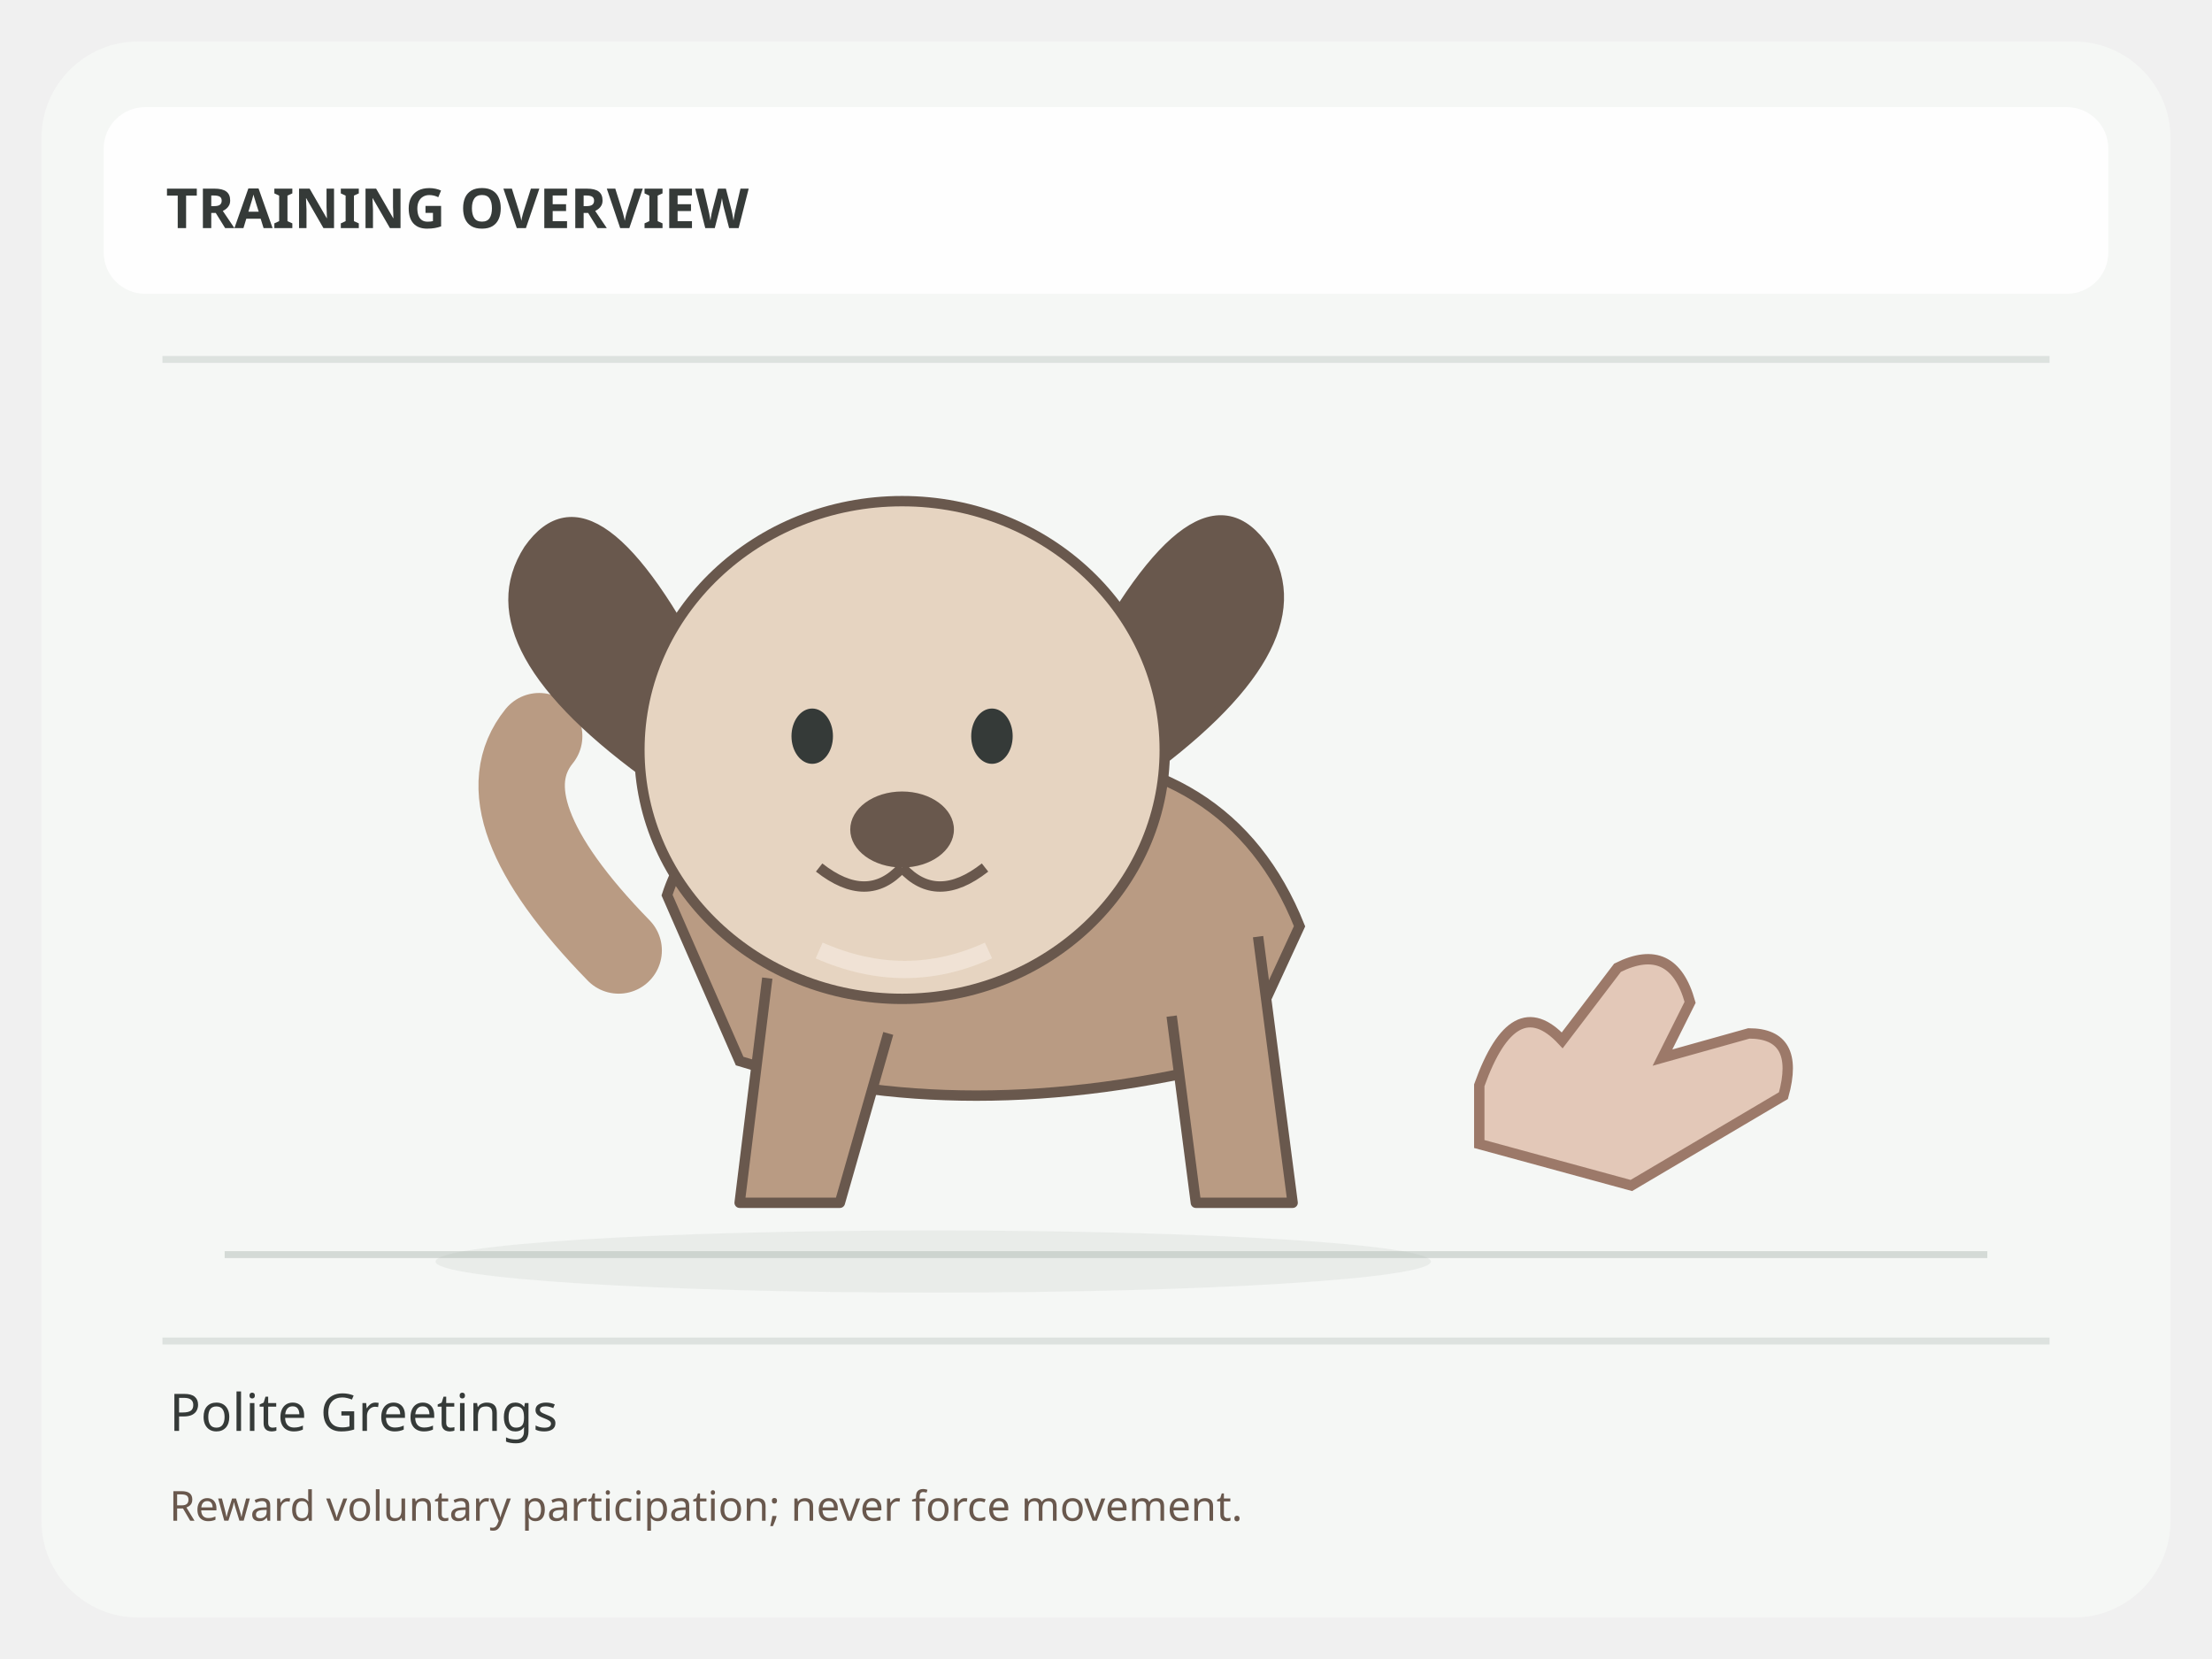
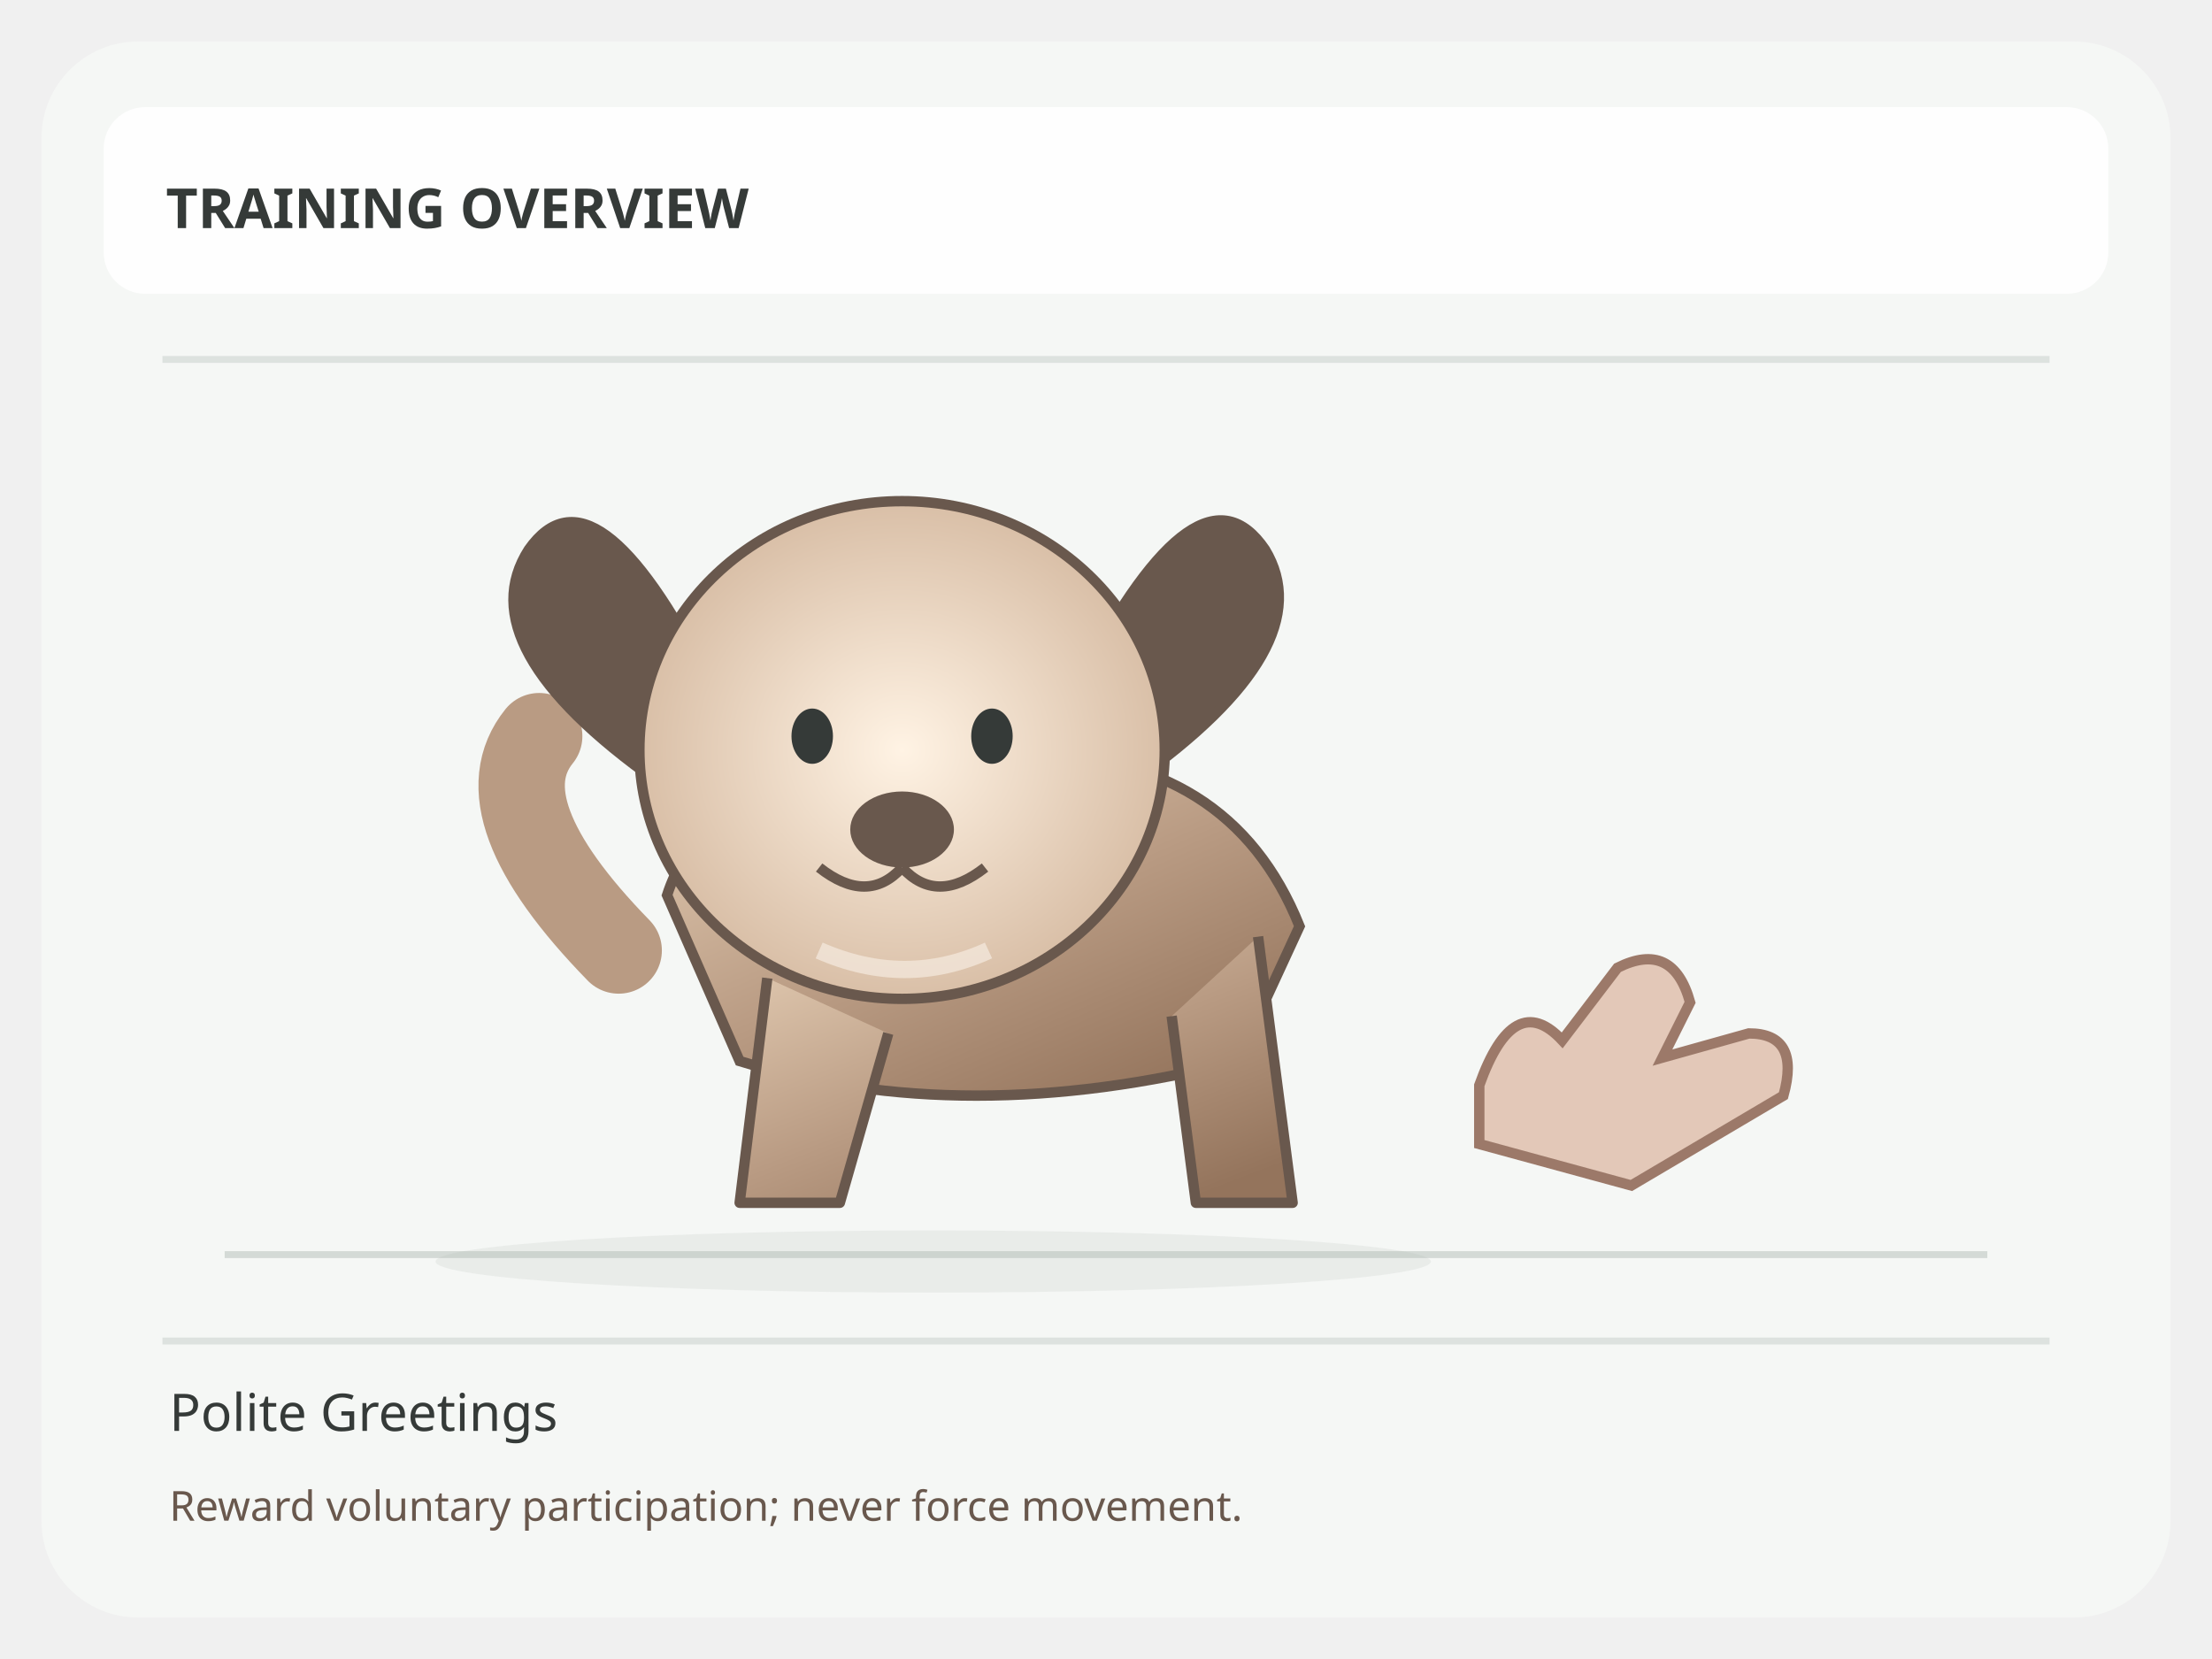
<svg xmlns="http://www.w3.org/2000/svg" viewBox="0 0 640 480" role="img" aria-labelledby="title description">
+   <defs>
+     <linearGradient id="fur" x1="0" y1="0" x2=".8" y2="1">
+       <stop offset="0" stop-color="#E5CEB5" />
+       <stop offset=".55" stop-color="#B99B83" />
+       <stop offset="1" stop-color="#94745C" />
+     </linearGradient>
+     <radialGradient id="muzzle">
+       <stop stop-color="#FFF3E4" />
+       <stop offset="1" stop-color="#D9BFA7" />
+     </radialGradient>
+   </defs>
+   <style>text,tspan{font-family:"Poppins",sans-serif!important}</style>
  <rect x="12" y="12" width="616" height="456" rx="28" fill="#F5F7F5" />
  <rect x="30" y="31" width="580" height="54" rx="12" fill="#FFFFFF" opacity=".9" />
-   <text x="48" y="66" font-family="sans-serif" font-size="16" font-weight="700" fill="#353A38">TRAINING OVERVIEW</text>
+   <text x="48" y="66" font-family="Poppins, sans-serif" font-size="16" font-weight="700" fill="#353A38">TRAINING OVERVIEW</text>
  <path d="M47 104h546" stroke="#DDE2DF" stroke-width="2" />
  <path d="M65 363h510" stroke="#D4DAD6" stroke-width="2" />
  <ellipse cx="270" cy="365" rx="144" ry="9" fill="#A9B0AB" opacity=".15" />
  <path d="M428 314q10-28 24-13l16-21q16-8 21 10l-8 16 25-7q15 0 10 18l-44 26-44-12z" fill="#E3C8B8" stroke="#9C7969" stroke-width="3" />
  <g transform="translate(0 0)">
    <path d="M179 275Q139 234 156 213" fill="none" stroke="#B99B83" stroke-width="25" stroke-linecap="round" />
-     <path d="M193 259Q208 213 296 218Q356 218 376 268L358 307Q279 327 214 307Z" fill="#B99B83" stroke="#69584D" stroke-width="3" />
-     <path d="M222 283l-8 65h29l14-49m82-5 7 54h28l-10-77" fill="#B99B83" stroke="#69584D" stroke-width="3" stroke-linejoin="round" />
+     <path d="M193 259Q208 213 296 218Q356 218 376 268L358 307Q279 327 214 307Z" fill="url(#fur)" stroke="#69584D" stroke-width="3" />
+     <path d="M222 283l-8 65h29l14-49m82-5 7 54h28l-10-77" fill="url(#fur)" stroke="#69584D" stroke-width="3" stroke-linejoin="round" />
    <path d="M205 197q-33-65-52-38-18 28 37 67m123-30q34-65 53-37 17 28-38 67" fill="#69584D" stroke="#69584D" stroke-width="3" />
-     <ellipse cx="261" cy="217" rx="76" ry="72" fill="#E6D4C1" stroke="#69584D" stroke-width="3" />
+     <ellipse cx="261" cy="217" rx="76" ry="72" fill="url(#muzzle)" stroke="#69584D" stroke-width="3" />
    <ellipse cx="235" cy="213" rx="6" ry="8" fill="#353A38" />
    <ellipse cx="287" cy="213" rx="6" ry="8" fill="#353A38" />
    <ellipse cx="261" cy="240" rx="15" ry="11" fill="#69584D" />
    <path d="M261 251q-10 11-24 0m24 0q10 11 24 0" stroke="#69584D" stroke-width="3" fill="none" />
    <path d="M237 275q25 11 49 0" stroke="#F2E6D9" stroke-width="5" fill="none" opacity=".8" />
  </g>
  <path d="M47 388h546" stroke="#DDE2DF" stroke-width="2" />
-   <text x="49" y="414" font-family="sans-serif" font-size="15" fill="#353A38">Polite Greetings</text>
-   <text x="49" y="440" font-family="sans-serif" font-size="12" fill="#69584D">Reward voluntary participation; never force movement.</text>
+   <text x="49" y="414" font-family="Poppins, sans-serif" font-size="15" fill="#353A38">Polite Greetings</text>
+   <text x="49" y="440" font-family="Poppins, sans-serif" font-size="12" fill="#69584D">Reward voluntary participation; never force movement.</text>
</svg>
